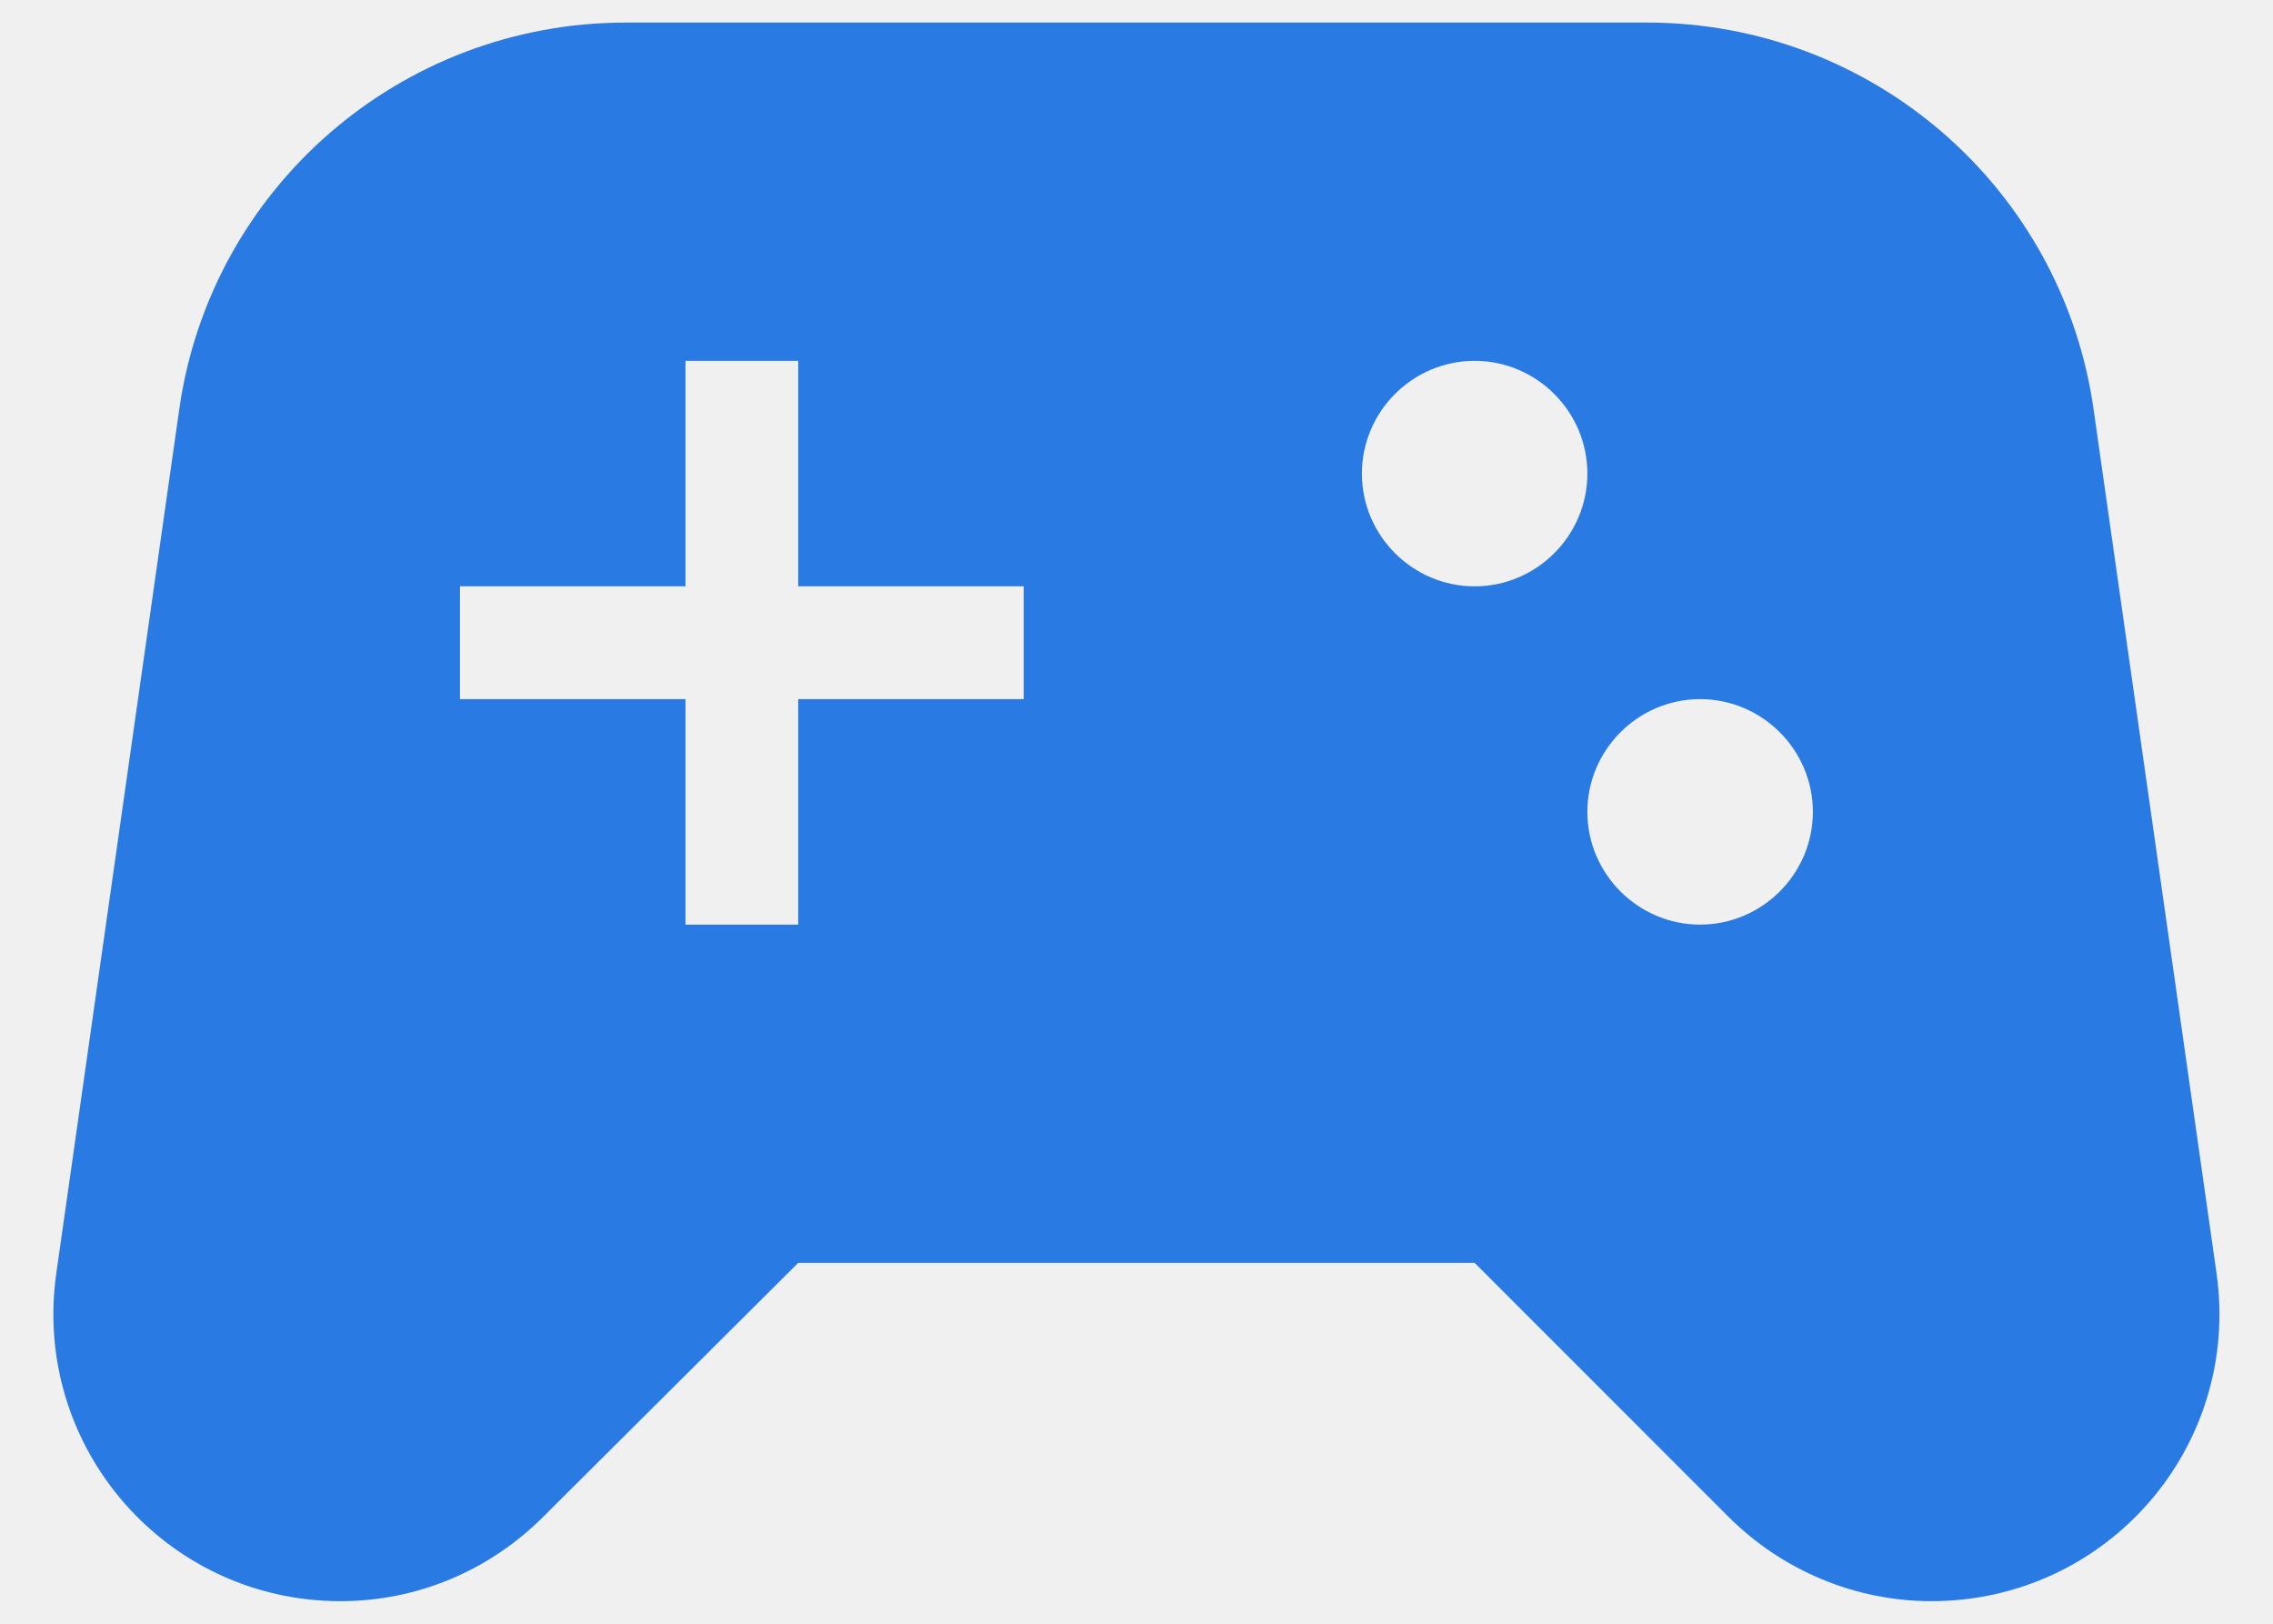
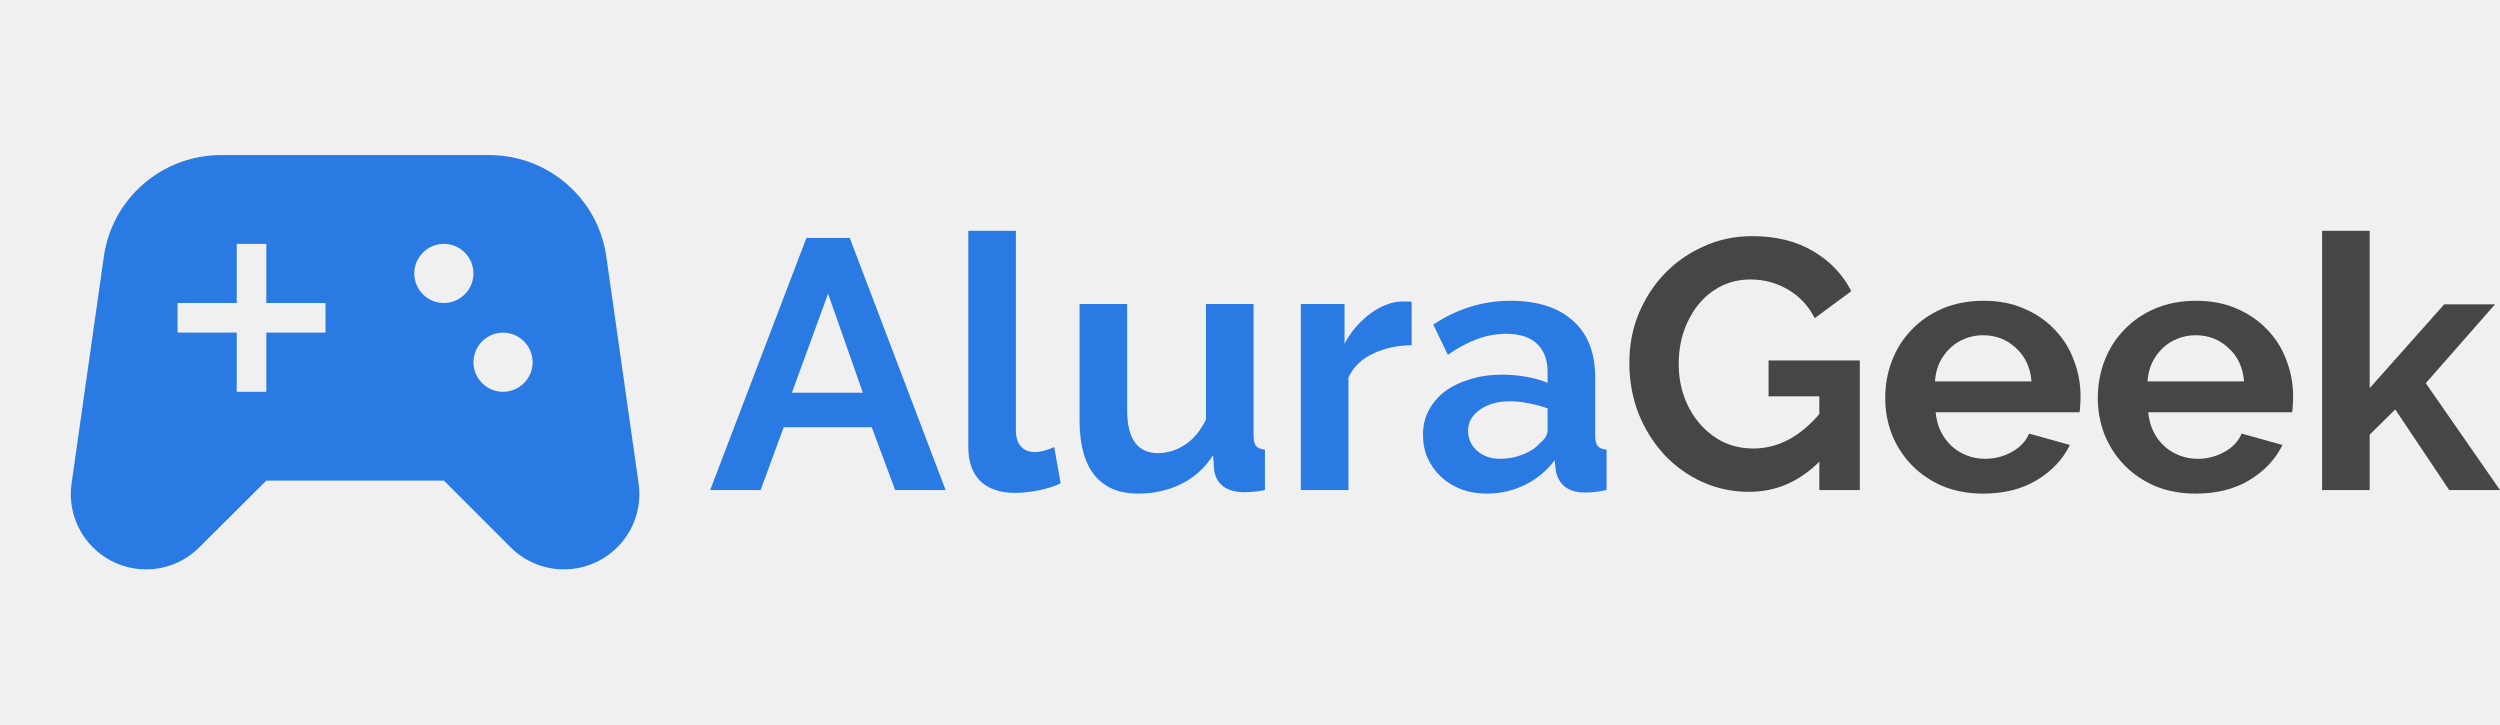
- <svg xmlns="http://www.w3.org/2000/svg" width="42" height="30" viewBox="0 0 42 30" fill="none">
-   <path d="M40.956 23.521L38.685 7.563C38.102 3.458 34.581 0.417 30.436 0.417H11.562C7.416 0.417 3.895 3.458 3.312 7.563L1.041 23.521C0.583 26.729 3.062 29.583 6.291 29.583C7.708 29.583 9.041 29.021 10.041 28.021L14.749 23.333H27.248L31.935 28.021C32.935 29.021 34.289 29.583 35.685 29.583C38.935 29.583 41.414 26.729 40.956 23.521ZM18.915 12.917H14.749V17.083H12.666V12.917H8.499V10.833H12.666V6.667H14.749V10.833H18.915V12.917ZM27.248 10.833C26.102 10.833 25.165 9.896 25.165 8.75C25.165 7.604 26.102 6.667 27.248 6.667C28.394 6.667 29.331 7.604 29.331 8.75C29.331 9.896 28.394 10.833 27.248 10.833ZM31.415 17.083C30.269 17.083 29.331 16.146 29.331 15C29.331 13.854 30.269 12.917 31.415 12.917C32.56 12.917 33.498 13.854 33.498 15C33.498 16.146 32.56 17.083 31.415 17.083Z" fill="#2A7AE4" />
+ <svg xmlns="http://www.w3.org/2000/svg" width="176" height="51" viewBox="0 0 176 51" fill="none">
+   <g clip-path="url(#clip0_55_1110)">
+     <path d="M44.956 34.021L42.685 18.062C42.102 13.958 38.581 10.917 34.435 10.917H15.562C11.416 10.917 7.895 13.958 7.312 18.062L5.041 34.021C4.583 37.229 7.062 40.083 10.291 40.083C11.708 40.083 13.041 39.521 14.041 38.521L18.749 33.833H31.248L35.935 38.521C36.935 39.521 38.289 40.083 39.685 40.083C42.935 40.083 45.414 37.229 44.956 34.021ZM22.915 23.417H18.749V27.583H16.666V23.417H12.499V21.333H16.666V17.167H18.749V21.333H22.915V23.417ZM31.248 21.333C30.102 21.333 29.165 20.396 29.165 19.25C29.165 18.104 30.102 17.167 31.248 17.167C32.394 17.167 33.331 18.104 33.331 19.25C33.331 20.396 32.394 21.333 31.248 21.333ZM35.415 27.583C34.269 27.583 33.331 26.646 33.331 25.5C33.331 24.354 34.269 23.417 35.415 23.417C36.56 23.417 37.498 24.354 37.498 25.5C37.498 26.646 36.56 27.583 35.415 27.583Z" fill="#2A7AE4" />
+   </g>
+   <path d="M128.081 32.5C126.664 33.917 125.014 34.625 123.131 34.625C121.964 34.625 120.864 34.392 119.831 33.925C118.814 33.458 117.923 32.817 117.156 32C116.406 31.183 115.806 30.225 115.356 29.125C114.923 28.008 114.706 26.808 114.706 25.525C114.706 24.308 114.923 23.167 115.356 22.1C115.806 21.017 116.415 20.075 117.181 19.275C117.964 18.458 118.881 17.817 119.931 17.35C120.981 16.867 122.123 16.625 123.356 16.625C125.022 16.625 126.447 16.975 127.631 17.675C128.831 18.375 129.73 19.317 130.33 20.5L127.756 22.4C127.306 21.517 126.672 20.842 125.856 20.375C125.056 19.908 124.181 19.675 123.231 19.675C122.481 19.675 121.789 19.833 121.156 20.15C120.539 20.467 120.006 20.9 119.556 21.45C119.123 22 118.781 22.633 118.531 23.35C118.298 24.067 118.181 24.825 118.181 25.625C118.181 26.458 118.314 27.242 118.581 27.975C118.848 28.692 119.214 29.317 119.681 29.85C120.148 30.383 120.698 30.808 121.331 31.125C121.981 31.425 122.681 31.575 123.431 31.575C125.147 31.575 126.697 30.767 128.081 29.15V27.9H124.506V25.375H130.93V34.5H128.081V32.5Z" fill="#464646" />
+   <path d="M139.62 34.75C138.57 34.75 137.62 34.575 136.77 34.225C135.92 33.858 135.195 33.367 134.595 32.75C133.995 32.133 133.529 31.417 133.195 30.6C132.879 29.783 132.721 28.925 132.721 28.025C132.721 27.092 132.879 26.217 133.195 25.4C133.512 24.567 133.97 23.842 134.57 23.225C135.17 22.592 135.895 22.092 136.745 21.725C137.612 21.358 138.579 21.175 139.645 21.175C140.712 21.175 141.662 21.358 142.495 21.725C143.345 22.092 144.062 22.583 144.645 23.2C145.245 23.817 145.695 24.533 145.995 25.35C146.311 26.167 146.47 27.017 146.47 27.9C146.47 28.117 146.461 28.325 146.445 28.525C146.445 28.725 146.428 28.892 146.395 29.025H136.27C136.32 29.542 136.445 30 136.645 30.4C136.845 30.8 137.104 31.142 137.42 31.425C137.737 31.708 138.095 31.925 138.495 32.075C138.895 32.225 139.312 32.3 139.745 32.3C140.412 32.3 141.037 32.142 141.62 31.825C142.22 31.492 142.628 31.058 142.845 30.525L145.72 31.325C145.236 32.325 144.462 33.15 143.395 33.8C142.345 34.433 141.087 34.75 139.62 34.75ZM143.02 26.85C142.937 25.867 142.57 25.083 141.92 24.5C141.287 23.9 140.512 23.6 139.595 23.6C139.145 23.6 138.72 23.683 138.32 23.85C137.937 24 137.595 24.217 137.295 24.5C136.995 24.783 136.745 25.125 136.545 25.525C136.362 25.925 136.254 26.367 136.22 26.85H143.02Z" fill="#464646" />
+   <path d="M154.585 34.75C153.535 34.75 152.585 34.575 151.735 34.225C150.885 33.858 150.16 33.367 149.56 32.75C148.96 32.133 148.494 31.417 148.16 30.6C147.844 29.783 147.686 28.925 147.686 28.025C147.686 27.092 147.844 26.217 148.16 25.4C148.477 24.567 148.935 23.842 149.535 23.225C150.135 22.592 150.86 22.092 151.71 21.725C152.577 21.358 153.543 21.175 154.61 21.175C155.677 21.175 156.627 21.358 157.46 21.725C158.31 22.092 159.027 22.583 159.61 23.2C160.21 23.817 160.66 24.533 160.96 25.35C161.276 26.167 161.435 27.017 161.435 27.9C161.435 28.117 161.426 28.325 161.41 28.525C161.41 28.725 161.393 28.892 161.36 29.025H151.235C151.285 29.542 151.41 30 151.61 30.4C151.81 30.8 152.069 31.142 152.385 31.425C152.702 31.708 153.06 31.925 153.46 32.075C153.86 32.225 154.277 32.3 154.71 32.3C155.377 32.3 156.002 32.142 156.585 31.825C157.185 31.492 157.593 31.058 157.81 30.525L160.685 31.325C160.201 32.325 159.427 33.15 158.36 33.8C157.31 34.433 156.052 34.75 154.585 34.75ZM157.985 26.85C157.902 25.867 157.535 25.083 156.885 24.5C156.252 23.9 155.477 23.6 154.56 23.6C154.11 23.6 153.685 23.683 153.285 23.85C152.902 24 152.56 24.217 152.26 24.5C151.96 24.783 151.71 25.125 151.51 25.525C151.327 25.925 151.219 26.367 151.185 26.85H157.985Z" fill="#464646" />
+   <path d="M172.425 34.5L168.625 28.825L166.825 30.6V34.5H163.475V16.25H166.825V27.325L172.075 21.425H175.65L170.775 26.975L176 34.5H172.425Z" fill="#464646" />
+   <path d="M56.772 16.75H59.822L66.571 34.5H63.021L61.371 30.075H55.172L53.547 34.5H49.997L56.772 16.75ZM60.746 27.65L58.297 20.675L55.747 27.65H60.746Z" fill="#2A7AE4" />
+   <path d="M68.168 16.25H71.518V30.3C71.518 30.783 71.634 31.158 71.868 31.425C72.101 31.692 72.434 31.825 72.868 31.825C73.068 31.825 73.284 31.792 73.518 31.725C73.768 31.658 74.001 31.575 74.218 31.475L74.668 34.025C74.218 34.242 73.693 34.408 73.093 34.525C72.493 34.642 71.951 34.7 71.468 34.7C70.418 34.7 69.601 34.425 69.018 33.875C68.451 33.308 68.168 32.508 68.168 31.475V16.25Z" fill="#2A7AE4" />
+   <path d="M80.127 34.75C78.777 34.75 77.752 34.317 77.052 33.45C76.352 32.583 76.002 31.3 76.002 29.6V21.4H79.352V28.875C79.352 30.892 80.077 31.9 81.527 31.9C82.177 31.9 82.802 31.708 83.402 31.325C84.018 30.925 84.518 30.325 84.901 29.525V21.4H88.251V30.65C88.251 31 88.31 31.25 88.426 31.4C88.56 31.55 88.768 31.633 89.051 31.65V34.5C88.718 34.567 88.435 34.608 88.201 34.625C87.985 34.642 87.785 34.65 87.601 34.65C87.001 34.65 86.51 34.517 86.126 34.25C85.76 33.967 85.543 33.583 85.477 33.1L85.401 32.05C84.818 32.95 84.068 33.625 83.152 34.075C82.235 34.525 81.227 34.75 80.127 34.75Z" fill="#2A7AE4" />
+   <path d="M99.38 24.3C98.363 24.317 97.455 24.517 96.655 24.9C95.855 25.267 95.28 25.825 94.93 26.575V34.5H91.58V21.4H94.655V24.2C94.888 23.75 95.163 23.35 95.48 23C95.797 22.633 96.138 22.317 96.505 22.05C96.872 21.783 97.238 21.583 97.605 21.45C97.988 21.3 98.355 21.225 98.705 21.225C98.888 21.225 99.022 21.225 99.105 21.225C99.205 21.225 99.296 21.233 99.38 21.25V24.3Z" fill="#2A7AE4" />
+   <path d="M104.652 34.75C104.018 34.75 103.427 34.65 102.877 34.45C102.327 34.233 101.852 33.942 101.452 33.575C101.052 33.192 100.735 32.75 100.502 32.25C100.285 31.75 100.177 31.2 100.177 30.6C100.177 29.983 100.31 29.417 100.577 28.9C100.86 28.367 101.243 27.917 101.727 27.55C102.227 27.183 102.818 26.9 103.502 26.7C104.185 26.483 104.935 26.375 105.752 26.375C106.335 26.375 106.901 26.425 107.451 26.525C108.018 26.625 108.518 26.767 108.951 26.95V26.2C108.951 25.333 108.701 24.667 108.201 24.2C107.718 23.733 106.993 23.5 106.027 23.5C105.327 23.5 104.643 23.625 103.977 23.875C103.31 24.125 102.627 24.492 101.927 24.975L100.902 22.85C102.585 21.733 104.402 21.175 106.352 21.175C108.235 21.175 109.693 21.642 110.726 22.575C111.776 23.492 112.301 24.825 112.301 26.575V30.65C112.301 31 112.359 31.25 112.476 31.4C112.609 31.55 112.818 31.633 113.101 31.65V34.5C112.534 34.617 112.043 34.675 111.626 34.675C110.993 34.675 110.501 34.533 110.151 34.25C109.818 33.967 109.61 33.592 109.526 33.125L109.451 32.4C108.868 33.167 108.16 33.75 107.326 34.15C106.493 34.55 105.602 34.75 104.652 34.75ZM105.602 32.3C106.168 32.3 106.701 32.2 107.201 32C107.718 31.8 108.118 31.533 108.401 31.2C108.768 30.917 108.951 30.6 108.951 30.25V28.75C108.551 28.6 108.118 28.483 107.651 28.4C107.185 28.3 106.735 28.25 106.302 28.25C105.435 28.25 104.727 28.45 104.177 28.85C103.627 29.233 103.352 29.725 103.352 30.325C103.352 30.892 103.568 31.367 104.002 31.75C104.435 32.117 104.968 32.3 105.602 32.3Z" fill="#2A7AE4" />
+   <defs>
+     <clipPath id="clip0_55_1110">
+       <rect width="49.997" height="50" fill="white" transform="translate(0 0.5)" />
+     </clipPath>
+   </defs>
</svg>
